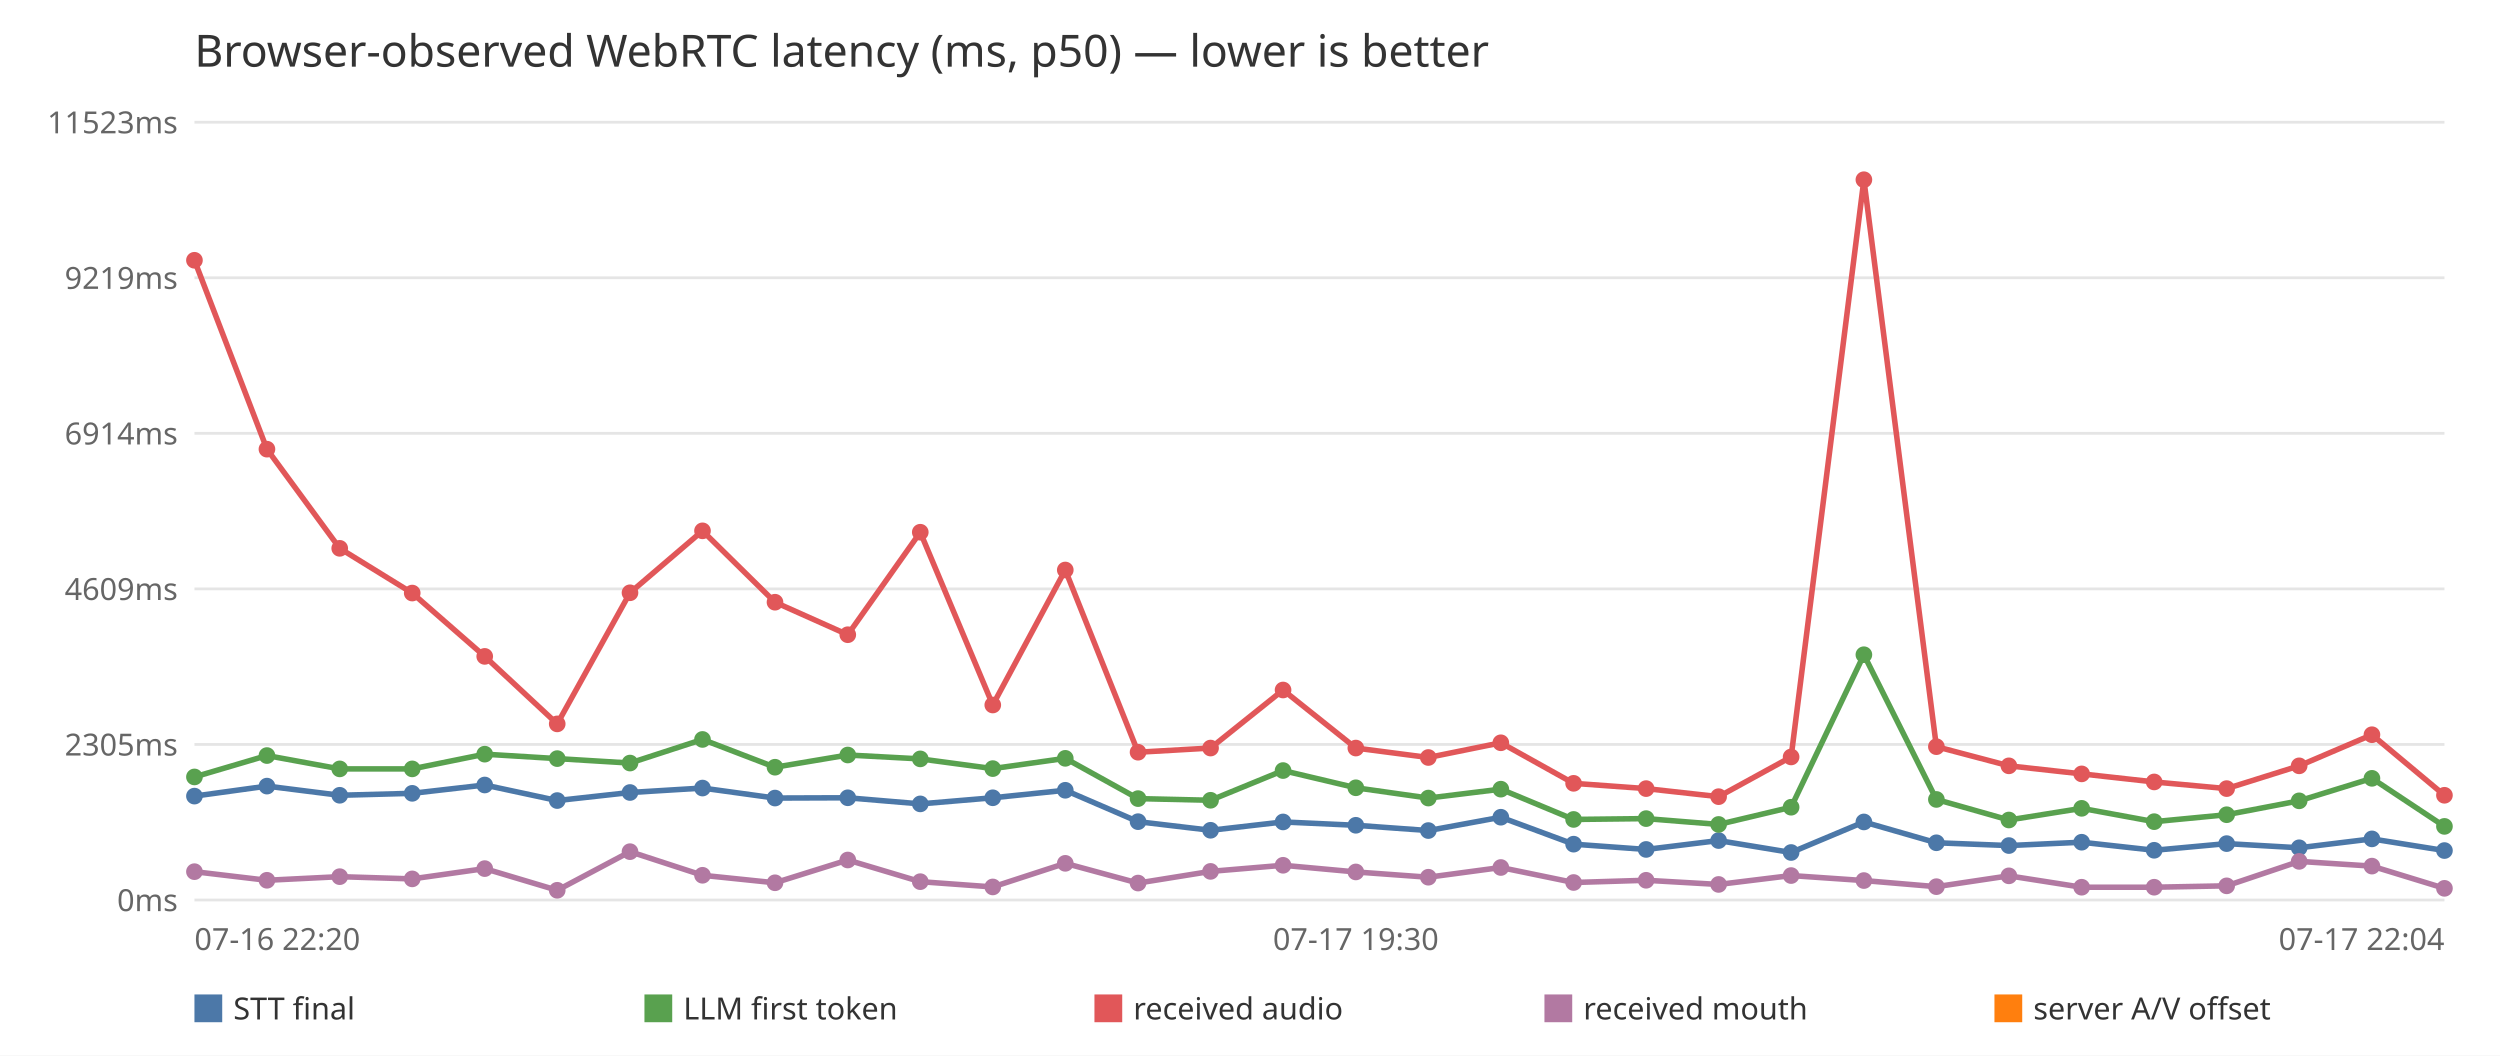
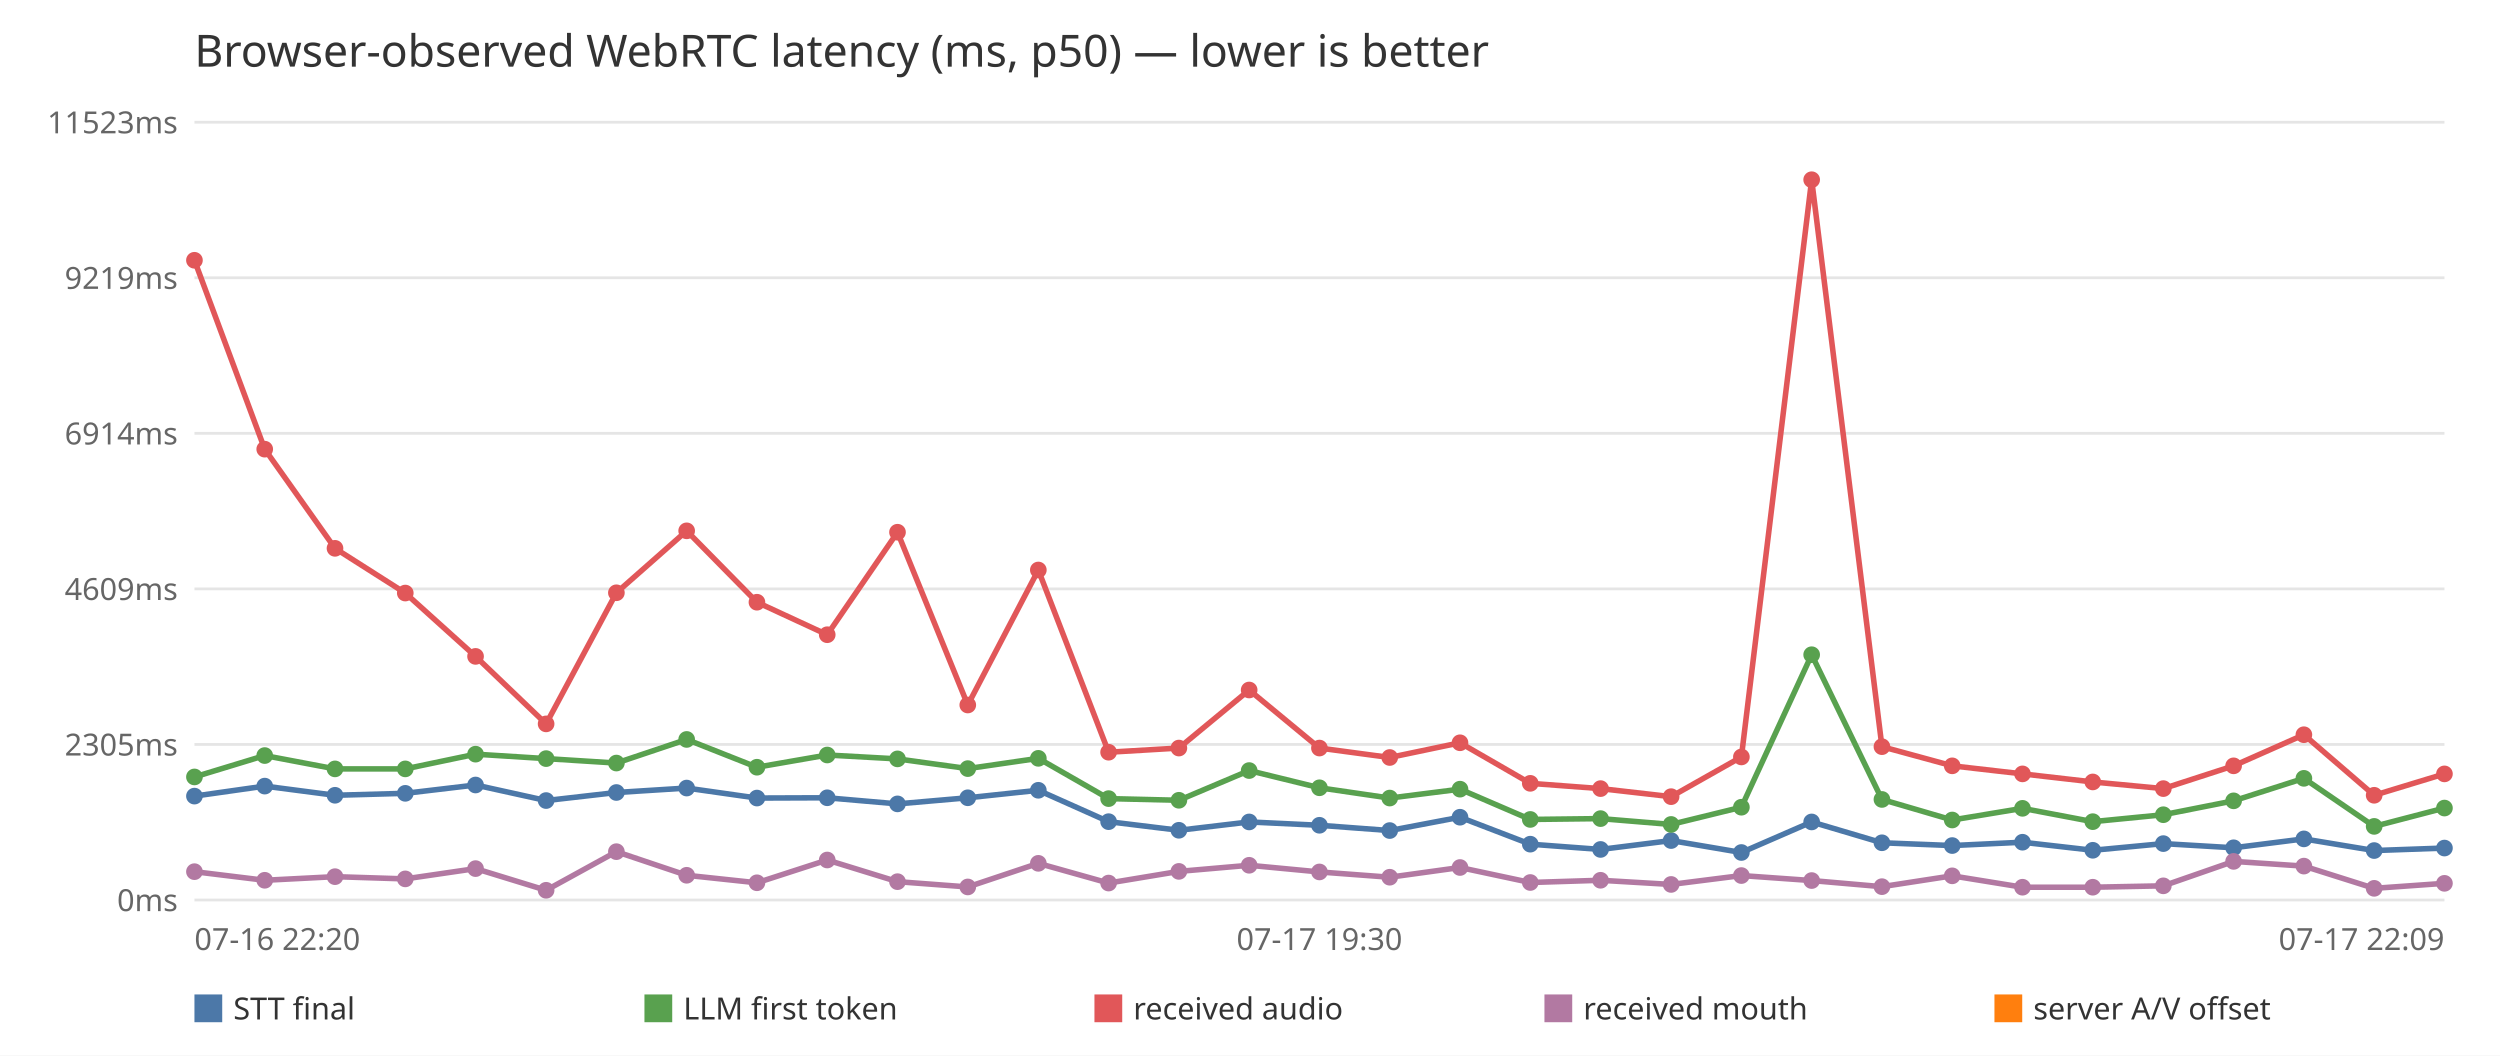
<svg xmlns="http://www.w3.org/2000/svg" width="900" height="380" viewBox="0 0 900 380" font-family="sans-serif">
  <rect width="900" height="380" fill="white" />
  <text x="70" y="24" font-size="16" fill="#333">Browser-observed WebRTC latency (ms, p50) — lower is better</text>
  <line x1="70" y1="324.0" x2="880" y2="324.0" stroke="#e5e5e5" />
  <text x="64" y="328.0" font-size="11" fill="#666" text-anchor="end">0ms</text>
  <line x1="70" y1="268.0" x2="880" y2="268.0" stroke="#e5e5e5" />
  <text x="64" y="272.0" font-size="11" fill="#666" text-anchor="end">2305ms</text>
  <line x1="70" y1="212.0" x2="880" y2="212.0" stroke="#e5e5e5" />
  <text x="64" y="216.0" font-size="11" fill="#666" text-anchor="end">4609ms</text>
  <line x1="70" y1="156.0" x2="880" y2="156.0" stroke="#e5e5e5" />
  <text x="64" y="160.0" font-size="11" fill="#666" text-anchor="end">6914ms</text>
  <line x1="70" y1="100.0" x2="880" y2="100.0" stroke="#e5e5e5" />
  <text x="64" y="104.0" font-size="11" fill="#666" text-anchor="end">9219ms</text>
  <line x1="70" y1="44.0" x2="880" y2="44.0" stroke="#e5e5e5" />
  <text x="64" y="48.0" font-size="11" fill="#666" text-anchor="end">11523ms</text>
  <text x="70.0" y="342" font-size="11" fill="#666" text-anchor="start">07-16 22:20</text>
-   <text x="488.1" y="342" font-size="11" fill="#666" text-anchor="middle">07-17 19:30</text>
-   <text x="880.0" y="342" font-size="11" fill="#666" text-anchor="end">07-17 22:04</text>
-   <polyline points="70.0,286.6 96.1,283.0 122.3,286.3 148.4,285.6 174.5,282.6 200.6,288.2 226.8,285.3 252.9,283.7 279.0,287.3 305.2,287.2 331.3,289.4 357.4,287.2 383.5,284.5 409.7,295.8 435.8,298.9 461.9,295.9 488.1,297.1 514.2,299.0 540.3,294.2 566.5,303.9 592.6,305.8 618.7,302.6 644.8,306.9 671.0,295.9 697.1,303.4 723.2,304.4 749.4,303.2 775.5,306.1 801.6,303.7 827.7,305.2 853.9,302.0 880.0,306.2" fill="none" stroke="#4c78a8" stroke-width="2" />
+   <text x="475.0" y="342" font-size="11" fill="#666" text-anchor="middle">07-17 19:30</text>
+   <text x="880.0" y="342" font-size="11" fill="#666" text-anchor="end">07-17 22:09</text>
+   <polyline points="70.0,286.6 95.3,283.0 120.6,286.3 145.9,285.6 171.2,282.6 196.6,288.2 221.9,285.3 247.2,283.7 272.5,287.3 297.8,287.2 323.1,289.4 348.4,287.2 373.8,284.5 399.1,295.8 424.4,298.9 449.7,295.9 475.0,297.1 500.3,299.0 525.6,294.2 550.9,303.9 576.2,305.8 601.6,302.6 626.9,306.9 652.2,295.9 677.5,303.4 702.8,304.4 728.1,303.2 753.4,306.1 778.8,303.7 804.1,305.2 829.4,302.0 854.7,306.2 880.0,305.3" fill="none" stroke="#4c78a8" stroke-width="2" />
  <circle cx="70.0" cy="286.6" r="3" fill="#4c78a8" />
-   <circle cx="96.1" cy="283.0" r="3" fill="#4c78a8" />
-   <circle cx="122.3" cy="286.3" r="3" fill="#4c78a8" />
-   <circle cx="148.4" cy="285.6" r="3" fill="#4c78a8" />
-   <circle cx="174.5" cy="282.6" r="3" fill="#4c78a8" />
-   <circle cx="200.6" cy="288.2" r="3" fill="#4c78a8" />
-   <circle cx="226.8" cy="285.3" r="3" fill="#4c78a8" />
-   <circle cx="252.9" cy="283.7" r="3" fill="#4c78a8" />
-   <circle cx="279.0" cy="287.3" r="3" fill="#4c78a8" />
-   <circle cx="305.2" cy="287.2" r="3" fill="#4c78a8" />
-   <circle cx="331.3" cy="289.4" r="3" fill="#4c78a8" />
-   <circle cx="357.4" cy="287.2" r="3" fill="#4c78a8" />
-   <circle cx="383.5" cy="284.5" r="3" fill="#4c78a8" />
-   <circle cx="409.7" cy="295.8" r="3" fill="#4c78a8" />
-   <circle cx="435.8" cy="298.9" r="3" fill="#4c78a8" />
-   <circle cx="461.9" cy="295.9" r="3" fill="#4c78a8" />
-   <circle cx="488.1" cy="297.1" r="3" fill="#4c78a8" />
-   <circle cx="514.2" cy="299.0" r="3" fill="#4c78a8" />
-   <circle cx="540.3" cy="294.2" r="3" fill="#4c78a8" />
-   <circle cx="566.5" cy="303.9" r="3" fill="#4c78a8" />
-   <circle cx="592.6" cy="305.8" r="3" fill="#4c78a8" />
-   <circle cx="618.7" cy="302.6" r="3" fill="#4c78a8" />
-   <circle cx="644.8" cy="306.9" r="3" fill="#4c78a8" />
-   <circle cx="671.0" cy="295.9" r="3" fill="#4c78a8" />
-   <circle cx="697.1" cy="303.4" r="3" fill="#4c78a8" />
-   <circle cx="723.2" cy="304.4" r="3" fill="#4c78a8" />
-   <circle cx="749.4" cy="303.2" r="3" fill="#4c78a8" />
-   <circle cx="775.5" cy="306.1" r="3" fill="#4c78a8" />
-   <circle cx="801.6" cy="303.7" r="3" fill="#4c78a8" />
-   <circle cx="827.7" cy="305.2" r="3" fill="#4c78a8" />
-   <circle cx="853.9" cy="302.0" r="3" fill="#4c78a8" />
-   <circle cx="880.0" cy="306.2" r="3" fill="#4c78a8" />
+   <circle cx="95.3" cy="283.0" r="3" fill="#4c78a8" />
+   <circle cx="120.6" cy="286.3" r="3" fill="#4c78a8" />
+   <circle cx="145.9" cy="285.6" r="3" fill="#4c78a8" />
+   <circle cx="171.2" cy="282.6" r="3" fill="#4c78a8" />
+   <circle cx="196.6" cy="288.2" r="3" fill="#4c78a8" />
+   <circle cx="221.9" cy="285.3" r="3" fill="#4c78a8" />
+   <circle cx="247.2" cy="283.7" r="3" fill="#4c78a8" />
+   <circle cx="272.5" cy="287.3" r="3" fill="#4c78a8" />
+   <circle cx="297.8" cy="287.2" r="3" fill="#4c78a8" />
+   <circle cx="323.1" cy="289.4" r="3" fill="#4c78a8" />
+   <circle cx="348.4" cy="287.2" r="3" fill="#4c78a8" />
+   <circle cx="373.8" cy="284.5" r="3" fill="#4c78a8" />
+   <circle cx="399.1" cy="295.8" r="3" fill="#4c78a8" />
+   <circle cx="424.4" cy="298.9" r="3" fill="#4c78a8" />
+   <circle cx="449.7" cy="295.9" r="3" fill="#4c78a8" />
+   <circle cx="475.0" cy="297.1" r="3" fill="#4c78a8" />
+   <circle cx="500.3" cy="299.0" r="3" fill="#4c78a8" />
+   <circle cx="525.6" cy="294.2" r="3" fill="#4c78a8" />
+   <circle cx="550.9" cy="303.9" r="3" fill="#4c78a8" />
+   <circle cx="576.2" cy="305.8" r="3" fill="#4c78a8" />
+   <circle cx="601.6" cy="302.6" r="3" fill="#4c78a8" />
+   <circle cx="626.9" cy="306.9" r="3" fill="#4c78a8" />
+   <circle cx="652.2" cy="295.9" r="3" fill="#4c78a8" />
+   <circle cx="677.5" cy="303.4" r="3" fill="#4c78a8" />
+   <circle cx="702.8" cy="304.4" r="3" fill="#4c78a8" />
+   <circle cx="728.1" cy="303.2" r="3" fill="#4c78a8" />
+   <circle cx="753.4" cy="306.1" r="3" fill="#4c78a8" />
+   <circle cx="778.8" cy="303.7" r="3" fill="#4c78a8" />
+   <circle cx="804.1" cy="305.2" r="3" fill="#4c78a8" />
+   <circle cx="829.4" cy="302.0" r="3" fill="#4c78a8" />
+   <circle cx="854.7" cy="306.2" r="3" fill="#4c78a8" />
+   <circle cx="880.0" cy="305.3" r="3" fill="#4c78a8" />
  <rect x="70.0" y="358" width="10" height="10" fill="#4c78a8" />
  <text x="84.0" y="367" font-size="11" fill="#333">STT final</text>
-   <polyline points="70.0,279.7 96.1,272.0 122.3,276.8 148.4,276.8 174.5,271.5 200.6,273.1 226.8,274.7 252.9,266.2 279.0,276.2 305.2,271.8 331.3,273.2 357.4,276.7 383.5,273.0 409.7,287.5 435.8,288.1 461.9,277.4 488.1,283.6 514.2,287.3 540.3,284.1 566.5,295.0 592.6,294.7 618.7,296.8 644.8,290.6 671.0,235.7 697.1,287.8 723.2,295.2 749.4,291.0 775.5,295.8 801.6,293.3 827.7,288.3 853.9,280.2 880.0,297.5" fill="none" stroke="#59a14f" stroke-width="2" />
+   <polyline points="70.0,279.7 95.3,272.0 120.6,276.8 145.9,276.8 171.2,271.5 196.6,273.1 221.9,274.7 247.2,266.2 272.5,276.2 297.8,271.8 323.1,273.2 348.4,276.7 373.8,273.0 399.1,287.5 424.4,288.1 449.7,277.4 475.0,283.6 500.3,287.3 525.6,284.1 550.9,295.0 576.2,294.7 601.6,296.8 626.9,290.6 652.2,235.7 677.5,287.8 702.8,295.2 728.1,291.0 753.4,295.8 778.8,293.3 804.1,288.3 829.4,280.2 854.7,297.5 880.0,290.9" fill="none" stroke="#59a14f" stroke-width="2" />
  <circle cx="70.0" cy="279.7" r="3" fill="#59a14f" />
-   <circle cx="96.1" cy="272.0" r="3" fill="#59a14f" />
-   <circle cx="122.3" cy="276.8" r="3" fill="#59a14f" />
-   <circle cx="148.4" cy="276.8" r="3" fill="#59a14f" />
-   <circle cx="174.5" cy="271.5" r="3" fill="#59a14f" />
-   <circle cx="200.6" cy="273.1" r="3" fill="#59a14f" />
-   <circle cx="226.8" cy="274.7" r="3" fill="#59a14f" />
-   <circle cx="252.9" cy="266.2" r="3" fill="#59a14f" />
-   <circle cx="279.0" cy="276.2" r="3" fill="#59a14f" />
-   <circle cx="305.2" cy="271.8" r="3" fill="#59a14f" />
-   <circle cx="331.3" cy="273.2" r="3" fill="#59a14f" />
-   <circle cx="357.4" cy="276.7" r="3" fill="#59a14f" />
-   <circle cx="383.5" cy="273.0" r="3" fill="#59a14f" />
-   <circle cx="409.7" cy="287.5" r="3" fill="#59a14f" />
-   <circle cx="435.8" cy="288.1" r="3" fill="#59a14f" />
-   <circle cx="461.9" cy="277.4" r="3" fill="#59a14f" />
-   <circle cx="488.1" cy="283.6" r="3" fill="#59a14f" />
-   <circle cx="514.2" cy="287.3" r="3" fill="#59a14f" />
-   <circle cx="540.3" cy="284.1" r="3" fill="#59a14f" />
-   <circle cx="566.5" cy="295.0" r="3" fill="#59a14f" />
-   <circle cx="592.6" cy="294.7" r="3" fill="#59a14f" />
-   <circle cx="618.7" cy="296.8" r="3" fill="#59a14f" />
-   <circle cx="644.8" cy="290.6" r="3" fill="#59a14f" />
-   <circle cx="671.0" cy="235.7" r="3" fill="#59a14f" />
-   <circle cx="697.1" cy="287.8" r="3" fill="#59a14f" />
-   <circle cx="723.2" cy="295.2" r="3" fill="#59a14f" />
-   <circle cx="749.4" cy="291.0" r="3" fill="#59a14f" />
-   <circle cx="775.5" cy="295.8" r="3" fill="#59a14f" />
-   <circle cx="801.6" cy="293.3" r="3" fill="#59a14f" />
-   <circle cx="827.7" cy="288.3" r="3" fill="#59a14f" />
-   <circle cx="853.9" cy="280.2" r="3" fill="#59a14f" />
-   <circle cx="880.0" cy="297.5" r="3" fill="#59a14f" />
+   <circle cx="95.3" cy="272.0" r="3" fill="#59a14f" />
+   <circle cx="120.6" cy="276.8" r="3" fill="#59a14f" />
+   <circle cx="145.9" cy="276.8" r="3" fill="#59a14f" />
+   <circle cx="171.2" cy="271.5" r="3" fill="#59a14f" />
+   <circle cx="196.6" cy="273.1" r="3" fill="#59a14f" />
+   <circle cx="221.9" cy="274.7" r="3" fill="#59a14f" />
+   <circle cx="247.2" cy="266.2" r="3" fill="#59a14f" />
+   <circle cx="272.5" cy="276.2" r="3" fill="#59a14f" />
+   <circle cx="297.8" cy="271.8" r="3" fill="#59a14f" />
+   <circle cx="323.1" cy="273.2" r="3" fill="#59a14f" />
+   <circle cx="348.4" cy="276.7" r="3" fill="#59a14f" />
+   <circle cx="373.8" cy="273.0" r="3" fill="#59a14f" />
+   <circle cx="399.1" cy="287.5" r="3" fill="#59a14f" />
+   <circle cx="424.4" cy="288.1" r="3" fill="#59a14f" />
+   <circle cx="449.7" cy="277.4" r="3" fill="#59a14f" />
+   <circle cx="475.0" cy="283.6" r="3" fill="#59a14f" />
+   <circle cx="500.3" cy="287.3" r="3" fill="#59a14f" />
+   <circle cx="525.6" cy="284.1" r="3" fill="#59a14f" />
+   <circle cx="550.9" cy="295.0" r="3" fill="#59a14f" />
+   <circle cx="576.2" cy="294.7" r="3" fill="#59a14f" />
+   <circle cx="601.6" cy="296.8" r="3" fill="#59a14f" />
+   <circle cx="626.9" cy="290.6" r="3" fill="#59a14f" />
+   <circle cx="652.2" cy="235.7" r="3" fill="#59a14f" />
+   <circle cx="677.5" cy="287.8" r="3" fill="#59a14f" />
+   <circle cx="702.8" cy="295.2" r="3" fill="#59a14f" />
+   <circle cx="728.1" cy="291.0" r="3" fill="#59a14f" />
+   <circle cx="753.4" cy="295.8" r="3" fill="#59a14f" />
+   <circle cx="778.8" cy="293.3" r="3" fill="#59a14f" />
+   <circle cx="804.1" cy="288.3" r="3" fill="#59a14f" />
+   <circle cx="829.4" cy="280.2" r="3" fill="#59a14f" />
+   <circle cx="854.7" cy="297.5" r="3" fill="#59a14f" />
+   <circle cx="880.0" cy="290.9" r="3" fill="#59a14f" />
  <rect x="232.0" y="358" width="10" height="10" fill="#59a14f" />
  <text x="246.0" y="367" font-size="11" fill="#333">LLM first token</text>
-   <polyline points="70.0,93.7 96.1,161.7 122.3,197.4 148.4,213.5 174.5,236.3 200.6,260.6 226.8,213.4 252.9,191.1 279.0,216.8 305.2,228.5 331.3,191.6 357.4,253.8 383.5,205.2 409.7,270.8 435.8,269.3 461.9,248.4 488.1,269.3 514.2,272.7 540.3,267.4 566.5,282.0 592.6,283.9 618.7,286.8 644.8,272.5 671.0,64.7 697.1,268.8 723.2,275.7 749.4,278.6 775.5,281.5 801.6,283.9 827.7,275.7 853.9,264.5 880.0,286.3" fill="none" stroke="#e15759" stroke-width="2" />
+   <polyline points="70.0,93.7 95.3,161.7 120.6,197.4 145.9,213.5 171.2,236.3 196.6,260.6 221.9,213.4 247.2,191.1 272.5,216.8 297.8,228.5 323.1,191.6 348.4,253.8 373.8,205.2 399.1,270.8 424.4,269.3 449.7,248.4 475.0,269.3 500.3,272.7 525.6,267.4 550.9,282.0 576.2,283.9 601.6,286.8 626.9,272.5 652.2,64.7 677.5,268.8 702.8,275.7 728.1,278.6 753.4,281.5 778.8,283.9 804.1,275.7 829.4,264.5 854.7,286.3 880.0,278.6" fill="none" stroke="#e15759" stroke-width="2" />
  <circle cx="70.0" cy="93.7" r="3" fill="#e15759" />
-   <circle cx="96.1" cy="161.7" r="3" fill="#e15759" />
-   <circle cx="122.3" cy="197.4" r="3" fill="#e15759" />
-   <circle cx="148.4" cy="213.5" r="3" fill="#e15759" />
-   <circle cx="174.5" cy="236.3" r="3" fill="#e15759" />
-   <circle cx="200.6" cy="260.6" r="3" fill="#e15759" />
-   <circle cx="226.8" cy="213.4" r="3" fill="#e15759" />
-   <circle cx="252.9" cy="191.1" r="3" fill="#e15759" />
-   <circle cx="279.0" cy="216.8" r="3" fill="#e15759" />
-   <circle cx="305.2" cy="228.5" r="3" fill="#e15759" />
-   <circle cx="331.3" cy="191.6" r="3" fill="#e15759" />
-   <circle cx="357.4" cy="253.8" r="3" fill="#e15759" />
-   <circle cx="383.5" cy="205.2" r="3" fill="#e15759" />
-   <circle cx="409.7" cy="270.8" r="3" fill="#e15759" />
-   <circle cx="435.8" cy="269.3" r="3" fill="#e15759" />
-   <circle cx="461.9" cy="248.4" r="3" fill="#e15759" />
-   <circle cx="488.1" cy="269.3" r="3" fill="#e15759" />
-   <circle cx="514.2" cy="272.7" r="3" fill="#e15759" />
-   <circle cx="540.3" cy="267.4" r="3" fill="#e15759" />
-   <circle cx="566.5" cy="282.0" r="3" fill="#e15759" />
-   <circle cx="592.6" cy="283.9" r="3" fill="#e15759" />
-   <circle cx="618.7" cy="286.8" r="3" fill="#e15759" />
-   <circle cx="644.8" cy="272.5" r="3" fill="#e15759" />
-   <circle cx="671.0" cy="64.7" r="3" fill="#e15759" />
-   <circle cx="697.1" cy="268.8" r="3" fill="#e15759" />
-   <circle cx="723.2" cy="275.7" r="3" fill="#e15759" />
-   <circle cx="749.4" cy="278.6" r="3" fill="#e15759" />
-   <circle cx="775.5" cy="281.5" r="3" fill="#e15759" />
-   <circle cx="801.6" cy="283.9" r="3" fill="#e15759" />
-   <circle cx="827.7" cy="275.7" r="3" fill="#e15759" />
-   <circle cx="853.9" cy="264.5" r="3" fill="#e15759" />
-   <circle cx="880.0" cy="286.3" r="3" fill="#e15759" />
+   <circle cx="95.3" cy="161.7" r="3" fill="#e15759" />
+   <circle cx="120.6" cy="197.4" r="3" fill="#e15759" />
+   <circle cx="145.9" cy="213.5" r="3" fill="#e15759" />
+   <circle cx="171.2" cy="236.3" r="3" fill="#e15759" />
+   <circle cx="196.6" cy="260.6" r="3" fill="#e15759" />
+   <circle cx="221.9" cy="213.4" r="3" fill="#e15759" />
+   <circle cx="247.2" cy="191.1" r="3" fill="#e15759" />
+   <circle cx="272.5" cy="216.8" r="3" fill="#e15759" />
+   <circle cx="297.8" cy="228.5" r="3" fill="#e15759" />
+   <circle cx="323.1" cy="191.6" r="3" fill="#e15759" />
+   <circle cx="348.4" cy="253.8" r="3" fill="#e15759" />
+   <circle cx="373.8" cy="205.2" r="3" fill="#e15759" />
+   <circle cx="399.1" cy="270.8" r="3" fill="#e15759" />
+   <circle cx="424.4" cy="269.3" r="3" fill="#e15759" />
+   <circle cx="449.7" cy="248.4" r="3" fill="#e15759" />
+   <circle cx="475.0" cy="269.3" r="3" fill="#e15759" />
+   <circle cx="500.3" cy="272.7" r="3" fill="#e15759" />
+   <circle cx="525.6" cy="267.4" r="3" fill="#e15759" />
+   <circle cx="550.9" cy="282.0" r="3" fill="#e15759" />
+   <circle cx="576.2" cy="283.9" r="3" fill="#e15759" />
+   <circle cx="601.6" cy="286.8" r="3" fill="#e15759" />
+   <circle cx="626.9" cy="272.5" r="3" fill="#e15759" />
+   <circle cx="652.2" cy="64.7" r="3" fill="#e15759" />
+   <circle cx="677.5" cy="268.8" r="3" fill="#e15759" />
+   <circle cx="702.8" cy="275.7" r="3" fill="#e15759" />
+   <circle cx="728.1" cy="278.6" r="3" fill="#e15759" />
+   <circle cx="753.4" cy="281.5" r="3" fill="#e15759" />
+   <circle cx="778.8" cy="283.9" r="3" fill="#e15759" />
+   <circle cx="804.1" cy="275.7" r="3" fill="#e15759" />
+   <circle cx="829.4" cy="264.5" r="3" fill="#e15759" />
+   <circle cx="854.7" cy="286.3" r="3" fill="#e15759" />
+   <circle cx="880.0" cy="278.6" r="3" fill="#e15759" />
  <rect x="394.0" y="358" width="10" height="10" fill="#e15759" />
  <text x="408.0" y="367" font-size="11" fill="#333">received audio</text>
-   <polyline points="70.0,313.8 96.1,316.9 122.3,315.6 148.4,316.4 174.5,312.7 200.6,320.5 226.8,306.6 252.9,315.1 279.0,317.8 305.2,309.6 331.3,317.4 357.4,319.3 383.5,310.8 409.7,317.9 435.8,313.7 461.9,311.5 488.1,313.9 514.2,315.8 540.3,312.3 566.5,317.7 592.6,316.9 618.7,318.4 644.8,315.2 671.0,317.0 697.1,319.2 723.2,315.3 749.4,319.4 775.5,319.4 801.6,318.9 827.7,310.1 853.9,311.8 880.0,319.8" fill="none" stroke="#b279a2" stroke-width="2" />
+   <polyline points="70.0,313.8 95.3,316.9 120.6,315.6 145.9,316.4 171.2,312.7 196.6,320.5 221.9,306.6 247.2,315.1 272.5,317.8 297.8,309.6 323.1,317.4 348.4,319.3 373.8,310.8 399.1,317.9 424.4,313.7 449.7,311.5 475.0,313.9 500.3,315.8 525.6,312.3 550.9,317.7 576.2,316.9 601.6,318.4 626.9,315.2 652.2,317.0 677.5,319.2 702.8,315.3 728.1,319.4 753.4,319.4 778.8,318.9 804.1,310.1 829.4,311.8 854.7,319.8 880.0,318.0" fill="none" stroke="#b279a2" stroke-width="2" />
  <circle cx="70.0" cy="313.8" r="3" fill="#b279a2" />
-   <circle cx="96.1" cy="316.9" r="3" fill="#b279a2" />
-   <circle cx="122.3" cy="315.6" r="3" fill="#b279a2" />
-   <circle cx="148.4" cy="316.4" r="3" fill="#b279a2" />
-   <circle cx="174.5" cy="312.7" r="3" fill="#b279a2" />
-   <circle cx="200.6" cy="320.5" r="3" fill="#b279a2" />
-   <circle cx="226.8" cy="306.6" r="3" fill="#b279a2" />
-   <circle cx="252.9" cy="315.1" r="3" fill="#b279a2" />
-   <circle cx="279.0" cy="317.8" r="3" fill="#b279a2" />
-   <circle cx="305.2" cy="309.6" r="3" fill="#b279a2" />
-   <circle cx="331.3" cy="317.4" r="3" fill="#b279a2" />
-   <circle cx="357.4" cy="319.3" r="3" fill="#b279a2" />
-   <circle cx="383.5" cy="310.8" r="3" fill="#b279a2" />
-   <circle cx="409.7" cy="317.9" r="3" fill="#b279a2" />
-   <circle cx="435.8" cy="313.7" r="3" fill="#b279a2" />
-   <circle cx="461.9" cy="311.5" r="3" fill="#b279a2" />
-   <circle cx="488.1" cy="313.9" r="3" fill="#b279a2" />
-   <circle cx="514.2" cy="315.8" r="3" fill="#b279a2" />
-   <circle cx="540.3" cy="312.3" r="3" fill="#b279a2" />
-   <circle cx="566.5" cy="317.7" r="3" fill="#b279a2" />
-   <circle cx="592.6" cy="316.9" r="3" fill="#b279a2" />
-   <circle cx="618.7" cy="318.4" r="3" fill="#b279a2" />
-   <circle cx="644.8" cy="315.2" r="3" fill="#b279a2" />
-   <circle cx="671.0" cy="317.0" r="3" fill="#b279a2" />
-   <circle cx="697.1" cy="319.2" r="3" fill="#b279a2" />
-   <circle cx="723.2" cy="315.3" r="3" fill="#b279a2" />
-   <circle cx="749.4" cy="319.4" r="3" fill="#b279a2" />
-   <circle cx="775.5" cy="319.4" r="3" fill="#b279a2" />
-   <circle cx="801.6" cy="318.9" r="3" fill="#b279a2" />
-   <circle cx="827.7" cy="310.1" r="3" fill="#b279a2" />
-   <circle cx="853.9" cy="311.8" r="3" fill="#b279a2" />
-   <circle cx="880.0" cy="319.8" r="3" fill="#b279a2" />
+   <circle cx="95.3" cy="316.9" r="3" fill="#b279a2" />
+   <circle cx="120.6" cy="315.6" r="3" fill="#b279a2" />
+   <circle cx="145.9" cy="316.4" r="3" fill="#b279a2" />
+   <circle cx="171.2" cy="312.7" r="3" fill="#b279a2" />
+   <circle cx="196.6" cy="320.5" r="3" fill="#b279a2" />
+   <circle cx="221.9" cy="306.6" r="3" fill="#b279a2" />
+   <circle cx="247.2" cy="315.1" r="3" fill="#b279a2" />
+   <circle cx="272.5" cy="317.8" r="3" fill="#b279a2" />
+   <circle cx="297.8" cy="309.6" r="3" fill="#b279a2" />
+   <circle cx="323.1" cy="317.4" r="3" fill="#b279a2" />
+   <circle cx="348.4" cy="319.3" r="3" fill="#b279a2" />
+   <circle cx="373.8" cy="310.8" r="3" fill="#b279a2" />
+   <circle cx="399.1" cy="317.9" r="3" fill="#b279a2" />
+   <circle cx="424.4" cy="313.7" r="3" fill="#b279a2" />
+   <circle cx="449.7" cy="311.5" r="3" fill="#b279a2" />
+   <circle cx="475.0" cy="313.9" r="3" fill="#b279a2" />
+   <circle cx="500.3" cy="315.8" r="3" fill="#b279a2" />
+   <circle cx="525.6" cy="312.3" r="3" fill="#b279a2" />
+   <circle cx="550.9" cy="317.7" r="3" fill="#b279a2" />
+   <circle cx="576.2" cy="316.9" r="3" fill="#b279a2" />
+   <circle cx="601.6" cy="318.4" r="3" fill="#b279a2" />
+   <circle cx="626.9" cy="315.2" r="3" fill="#b279a2" />
+   <circle cx="652.2" cy="317.0" r="3" fill="#b279a2" />
+   <circle cx="677.5" cy="319.2" r="3" fill="#b279a2" />
+   <circle cx="702.8" cy="315.3" r="3" fill="#b279a2" />
+   <circle cx="728.1" cy="319.4" r="3" fill="#b279a2" />
+   <circle cx="753.4" cy="319.4" r="3" fill="#b279a2" />
+   <circle cx="778.8" cy="318.9" r="3" fill="#b279a2" />
+   <circle cx="804.1" cy="310.1" r="3" fill="#b279a2" />
+   <circle cx="829.4" cy="311.8" r="3" fill="#b279a2" />
+   <circle cx="854.7" cy="319.8" r="3" fill="#b279a2" />
+   <circle cx="880.0" cy="318.0" r="3" fill="#b279a2" />
  <rect x="556.0" y="358" width="10" height="10" fill="#b279a2" />
  <text x="570.0" y="367" font-size="11" fill="#333">received mouth</text>
  <rect x="718.0" y="358" width="10" height="10" fill="#ff7f0e" />
  <text x="732.0" y="367" font-size="11" fill="#333">server A/V offset</text>
</svg>
